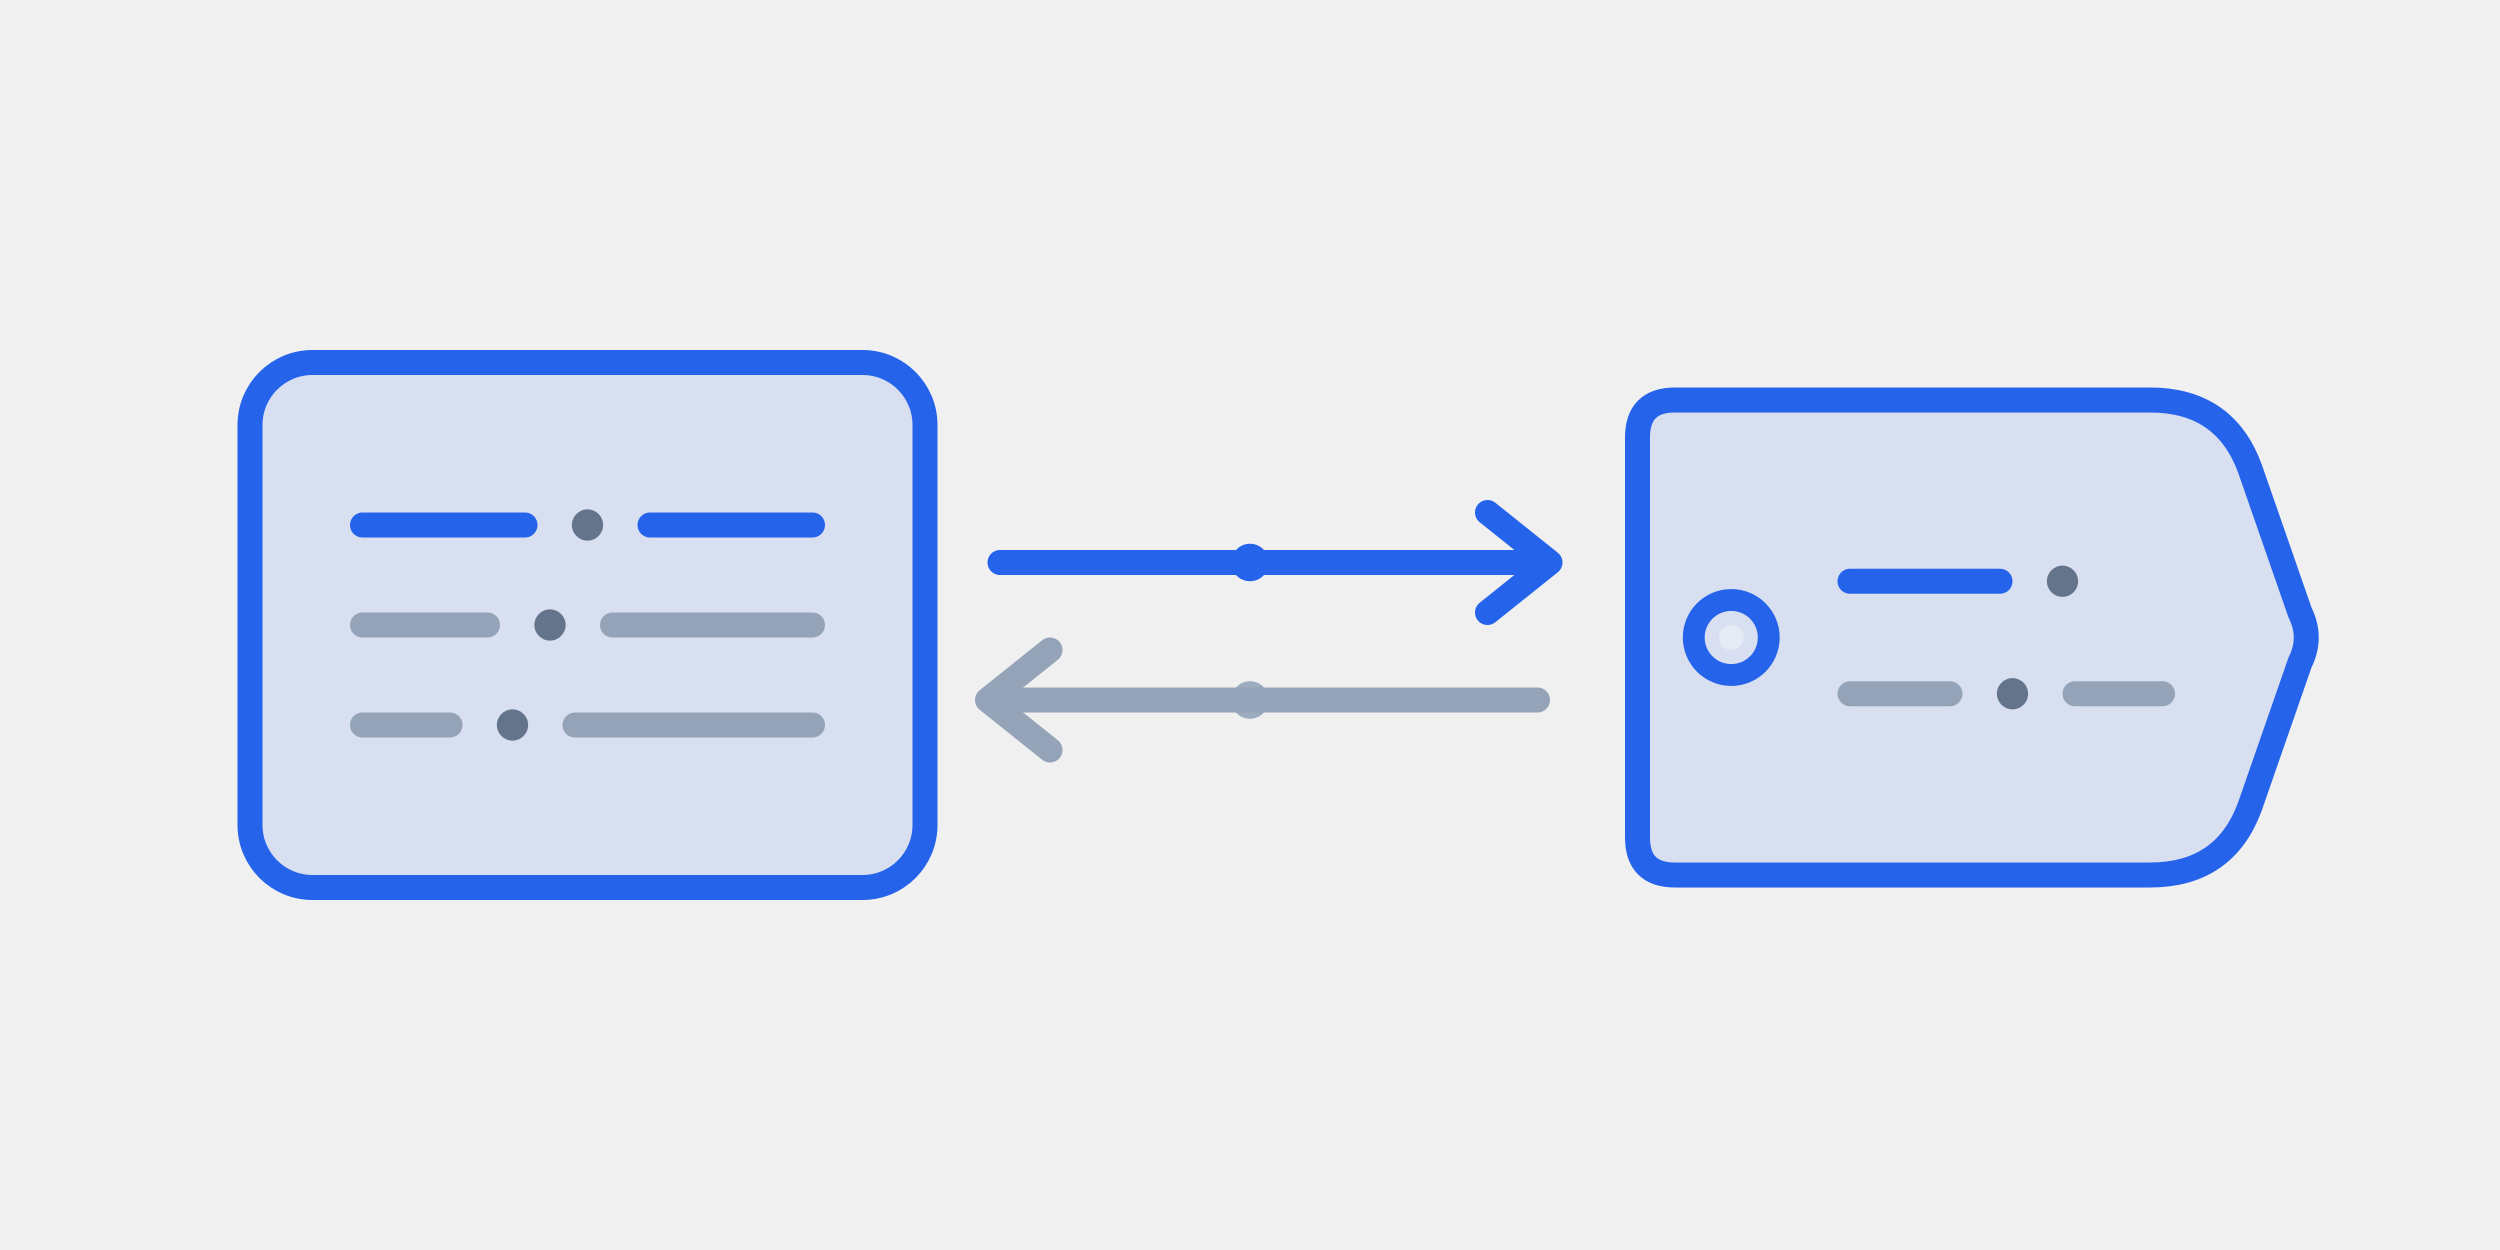
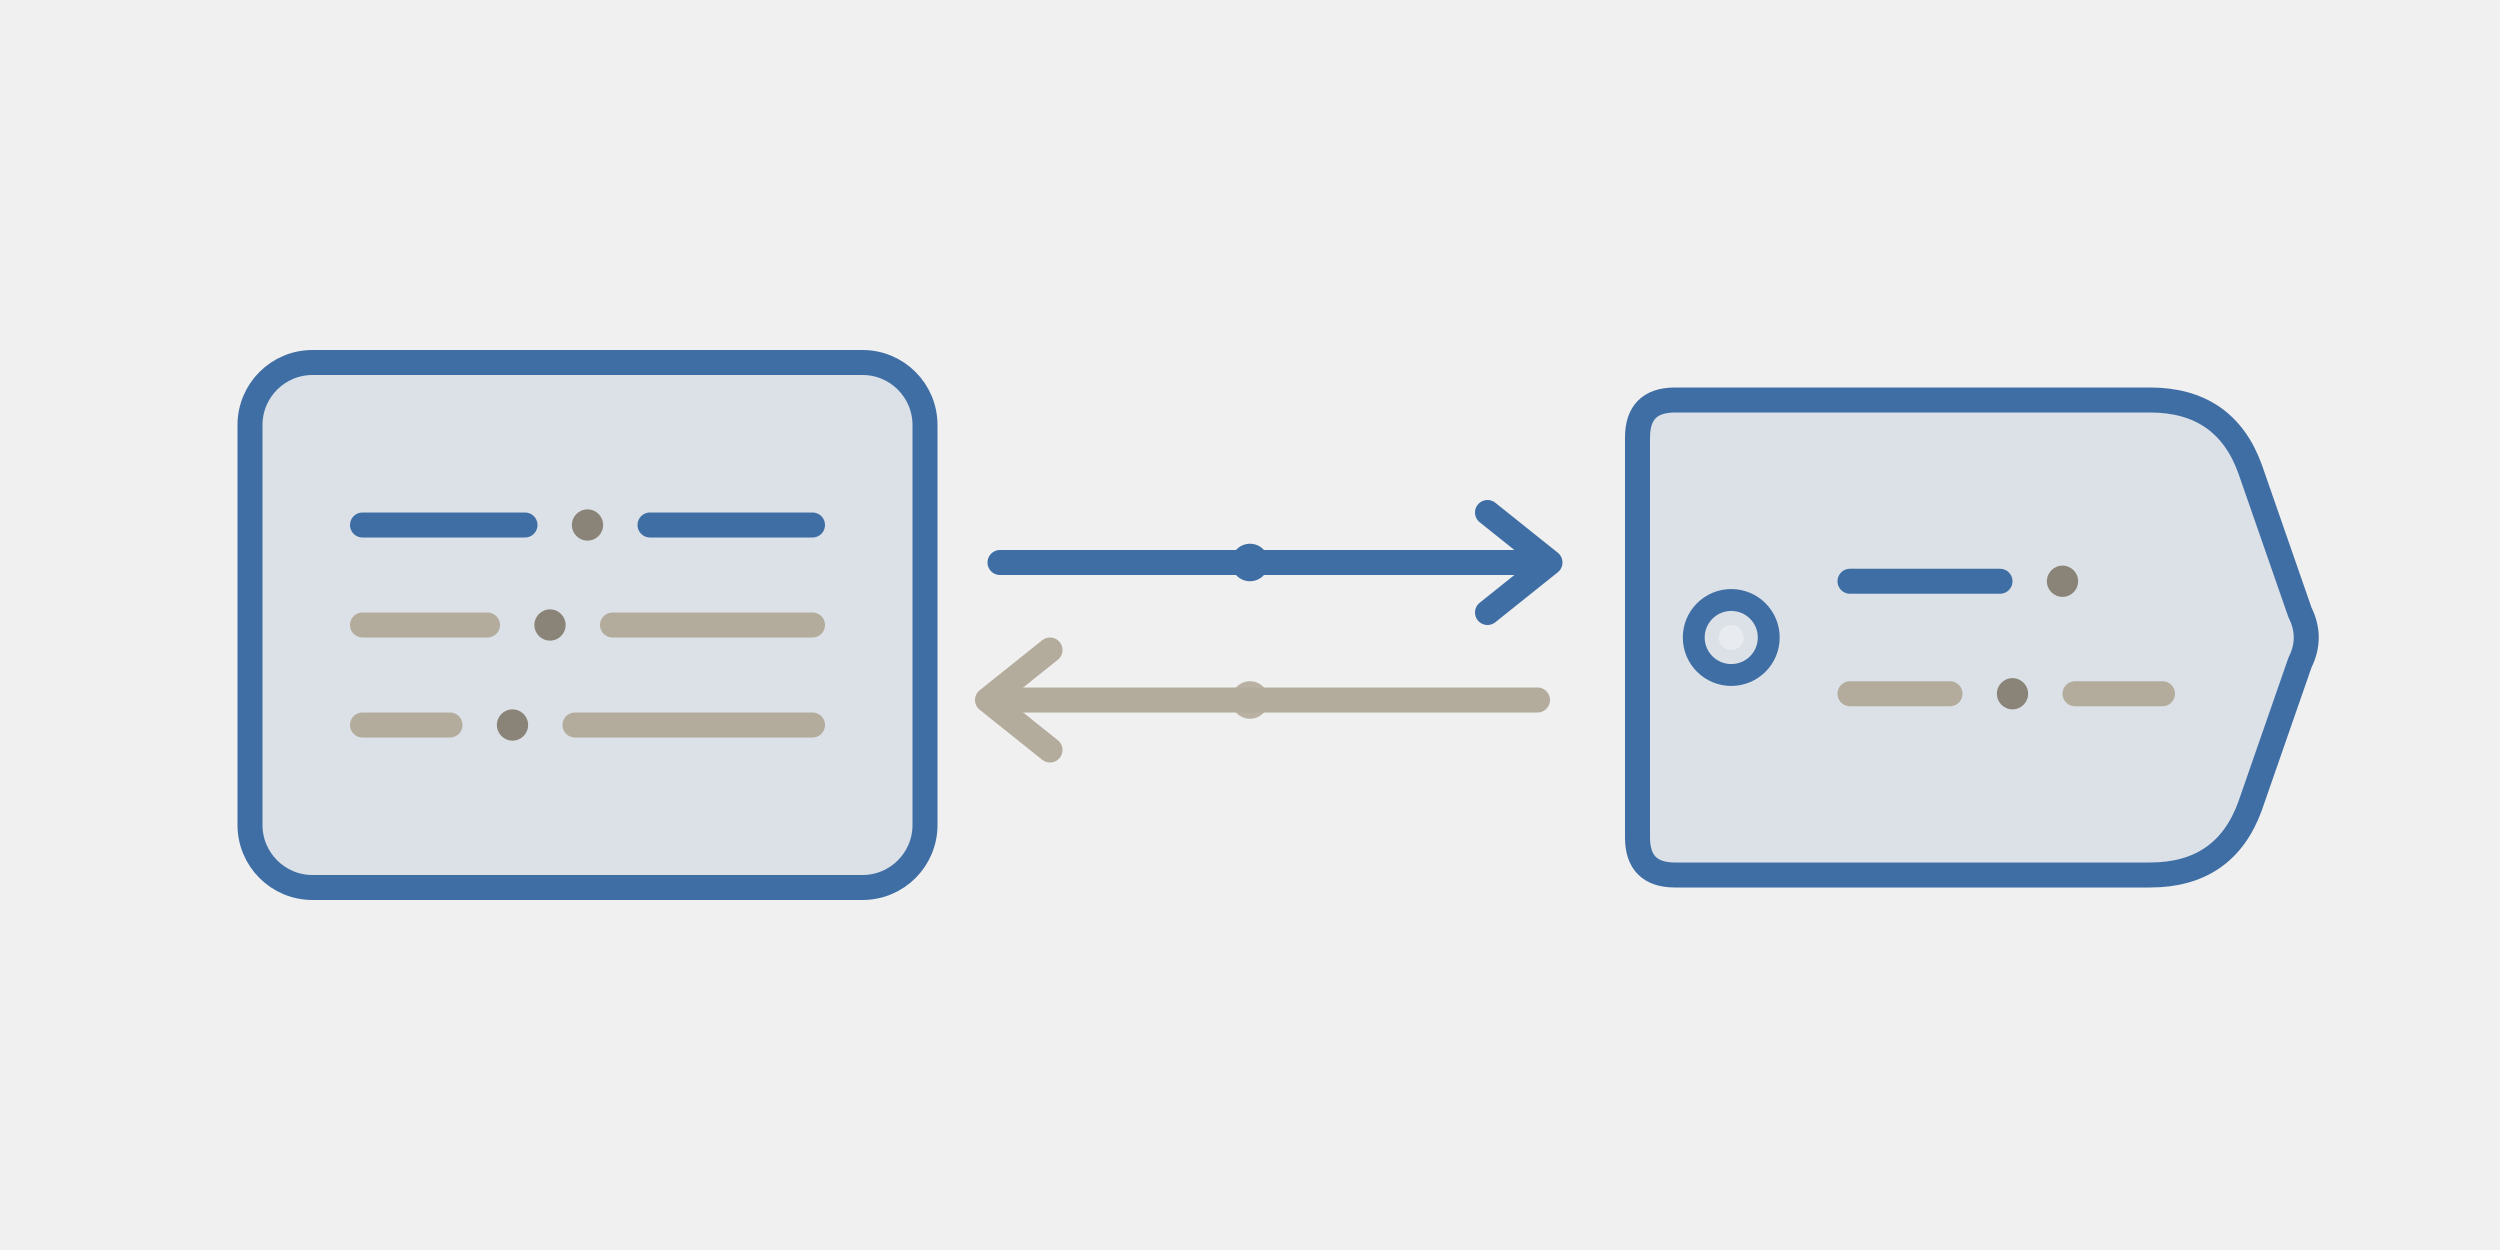
<svg xmlns="http://www.w3.org/2000/svg" viewBox="0 0 400 200" fill="none" role="img" aria-label="Illustration of the reverse dns ptr tool">
-   <rect x="40" y="58" width="108" height="84" rx="10" fill="#2563eb" fill-opacity="0.12" stroke="#2563eb" stroke-width="4" stroke-linejoin="round" />
-   <line x1="58" y1="84" x2="84" y2="84" stroke="#2563eb" stroke-width="4" stroke-linecap="round" />
-   <circle cx="94" cy="84" r="2.5" fill="#64748b" />
-   <line x1="104" y1="84" x2="130" y2="84" stroke="#2563eb" stroke-width="4" stroke-linecap="round" />
-   <line x1="58" y1="100" x2="78" y2="100" stroke="#94a3b8" stroke-width="4" stroke-linecap="round" />
-   <circle cx="88" cy="100" r="2.5" fill="#64748b" />
-   <line x1="98" y1="100" x2="130" y2="100" stroke="#94a3b8" stroke-width="4" stroke-linecap="round" />
-   <line x1="58" y1="116" x2="72" y2="116" stroke="#94a3b8" stroke-width="4" stroke-linecap="round" />
-   <circle cx="82" cy="116" r="2.5" fill="#64748b" />
-   <line x1="92" y1="116" x2="130" y2="116" stroke="#94a3b8" stroke-width="4" stroke-linecap="round" />
-   <path d="M268 64 L344 64 Q356 64 360 75 L368 98 Q370 102 368 106 L360 129 Q356 140 344 140 L268 140 Q262 140 262 134 L262 70 Q262 64 268 64 Z" fill="#2563eb" fill-opacity="0.12" stroke="#2563eb" stroke-width="4" stroke-linejoin="round" />
-   <circle cx="277" cy="102" r="6" fill="none" stroke="#2563eb" stroke-width="3.5" />
-   <line x1="296" y1="93" x2="320" y2="93" stroke="#2563eb" stroke-width="4" stroke-linecap="round" />
-   <circle cx="330" cy="93" r="2.5" fill="#64748b" />
-   <line x1="296" y1="111" x2="312" y2="111" stroke="#94a3b8" stroke-width="4" stroke-linecap="round" />
-   <circle cx="322" cy="111" r="2.5" fill="#64748b" />
-   <line x1="332" y1="111" x2="346" y2="111" stroke="#94a3b8" stroke-width="4" stroke-linecap="round" />
-   <line x1="160" y1="90" x2="246" y2="90" stroke="#2563eb" stroke-width="4" stroke-linecap="round" />
-   <polyline points="238,82 248,90 238,98" stroke="#2563eb" stroke-width="4" stroke-linecap="round" stroke-linejoin="round" />
-   <line x1="246" y1="112" x2="160" y2="112" stroke="#94a3b8" stroke-width="4" stroke-linecap="round" />
-   <polyline points="168,104 158,112 168,120" stroke="#94a3b8" stroke-width="4" stroke-linecap="round" stroke-linejoin="round" />
-   <circle cx="200" cy="90" r="3" fill="#2563eb" />
-   <circle cx="200" cy="112" r="3" fill="#94a3b8" fill-opacity="0.9" />
+   <rect x="40" y="58" width="108" height="84" rx="10" fill="#3f6ea5" fill-opacity="0.12" stroke="#3f6ea5" stroke-width="4" stroke-linejoin="round" />
+   <line x1="58" y1="84" x2="84" y2="84" stroke="#3f6ea5" stroke-width="4" stroke-linecap="round" />
+   <circle cx="94" cy="84" r="2.5" fill="#8a8377" />
+   <line x1="104" y1="84" x2="130" y2="84" stroke="#3f6ea5" stroke-width="4" stroke-linecap="round" />
+   <line x1="58" y1="100" x2="78" y2="100" stroke="#b3ab9c" stroke-width="4" stroke-linecap="round" />
+   <circle cx="88" cy="100" r="2.5" fill="#8a8377" />
+   <line x1="98" y1="100" x2="130" y2="100" stroke="#b3ab9c" stroke-width="4" stroke-linecap="round" />
+   <line x1="58" y1="116" x2="72" y2="116" stroke="#b3ab9c" stroke-width="4" stroke-linecap="round" />
+   <circle cx="82" cy="116" r="2.5" fill="#8a8377" />
+   <line x1="92" y1="116" x2="130" y2="116" stroke="#b3ab9c" stroke-width="4" stroke-linecap="round" />
+   <path d="M268 64 L344 64 Q356 64 360 75 L368 98 Q370 102 368 106 L360 129 Q356 140 344 140 L268 140 Q262 140 262 134 L262 70 Q262 64 268 64 Z" fill="#3f6ea5" fill-opacity="0.12" stroke="#3f6ea5" stroke-width="4" stroke-linejoin="round" />
+   <circle cx="277" cy="102" r="6" fill="none" stroke="#3f6ea5" stroke-width="3.5" />
+   <line x1="296" y1="93" x2="320" y2="93" stroke="#3f6ea5" stroke-width="4" stroke-linecap="round" />
+   <circle cx="330" cy="93" r="2.5" fill="#8a8377" />
+   <line x1="296" y1="111" x2="312" y2="111" stroke="#b3ab9c" stroke-width="4" stroke-linecap="round" />
+   <circle cx="322" cy="111" r="2.5" fill="#8a8377" />
+   <line x1="332" y1="111" x2="346" y2="111" stroke="#b3ab9c" stroke-width="4" stroke-linecap="round" />
+   <line x1="160" y1="90" x2="246" y2="90" stroke="#3f6ea5" stroke-width="4" stroke-linecap="round" />
+   <polyline points="238,82 248,90 238,98" stroke="#3f6ea5" stroke-width="4" stroke-linecap="round" stroke-linejoin="round" />
+   <line x1="246" y1="112" x2="160" y2="112" stroke="#b3ab9c" stroke-width="4" stroke-linecap="round" />
+   <polyline points="168,104 158,112 168,120" stroke="#b3ab9c" stroke-width="4" stroke-linecap="round" stroke-linejoin="round" />
+   <circle cx="200" cy="90" r="3" fill="#3f6ea5" />
+   <circle cx="200" cy="112" r="3" fill="#b3ab9c" fill-opacity="0.9" />
  <circle cx="277" cy="102" r="2" fill="#ffffff" fill-opacity="0.35" />
</svg>
